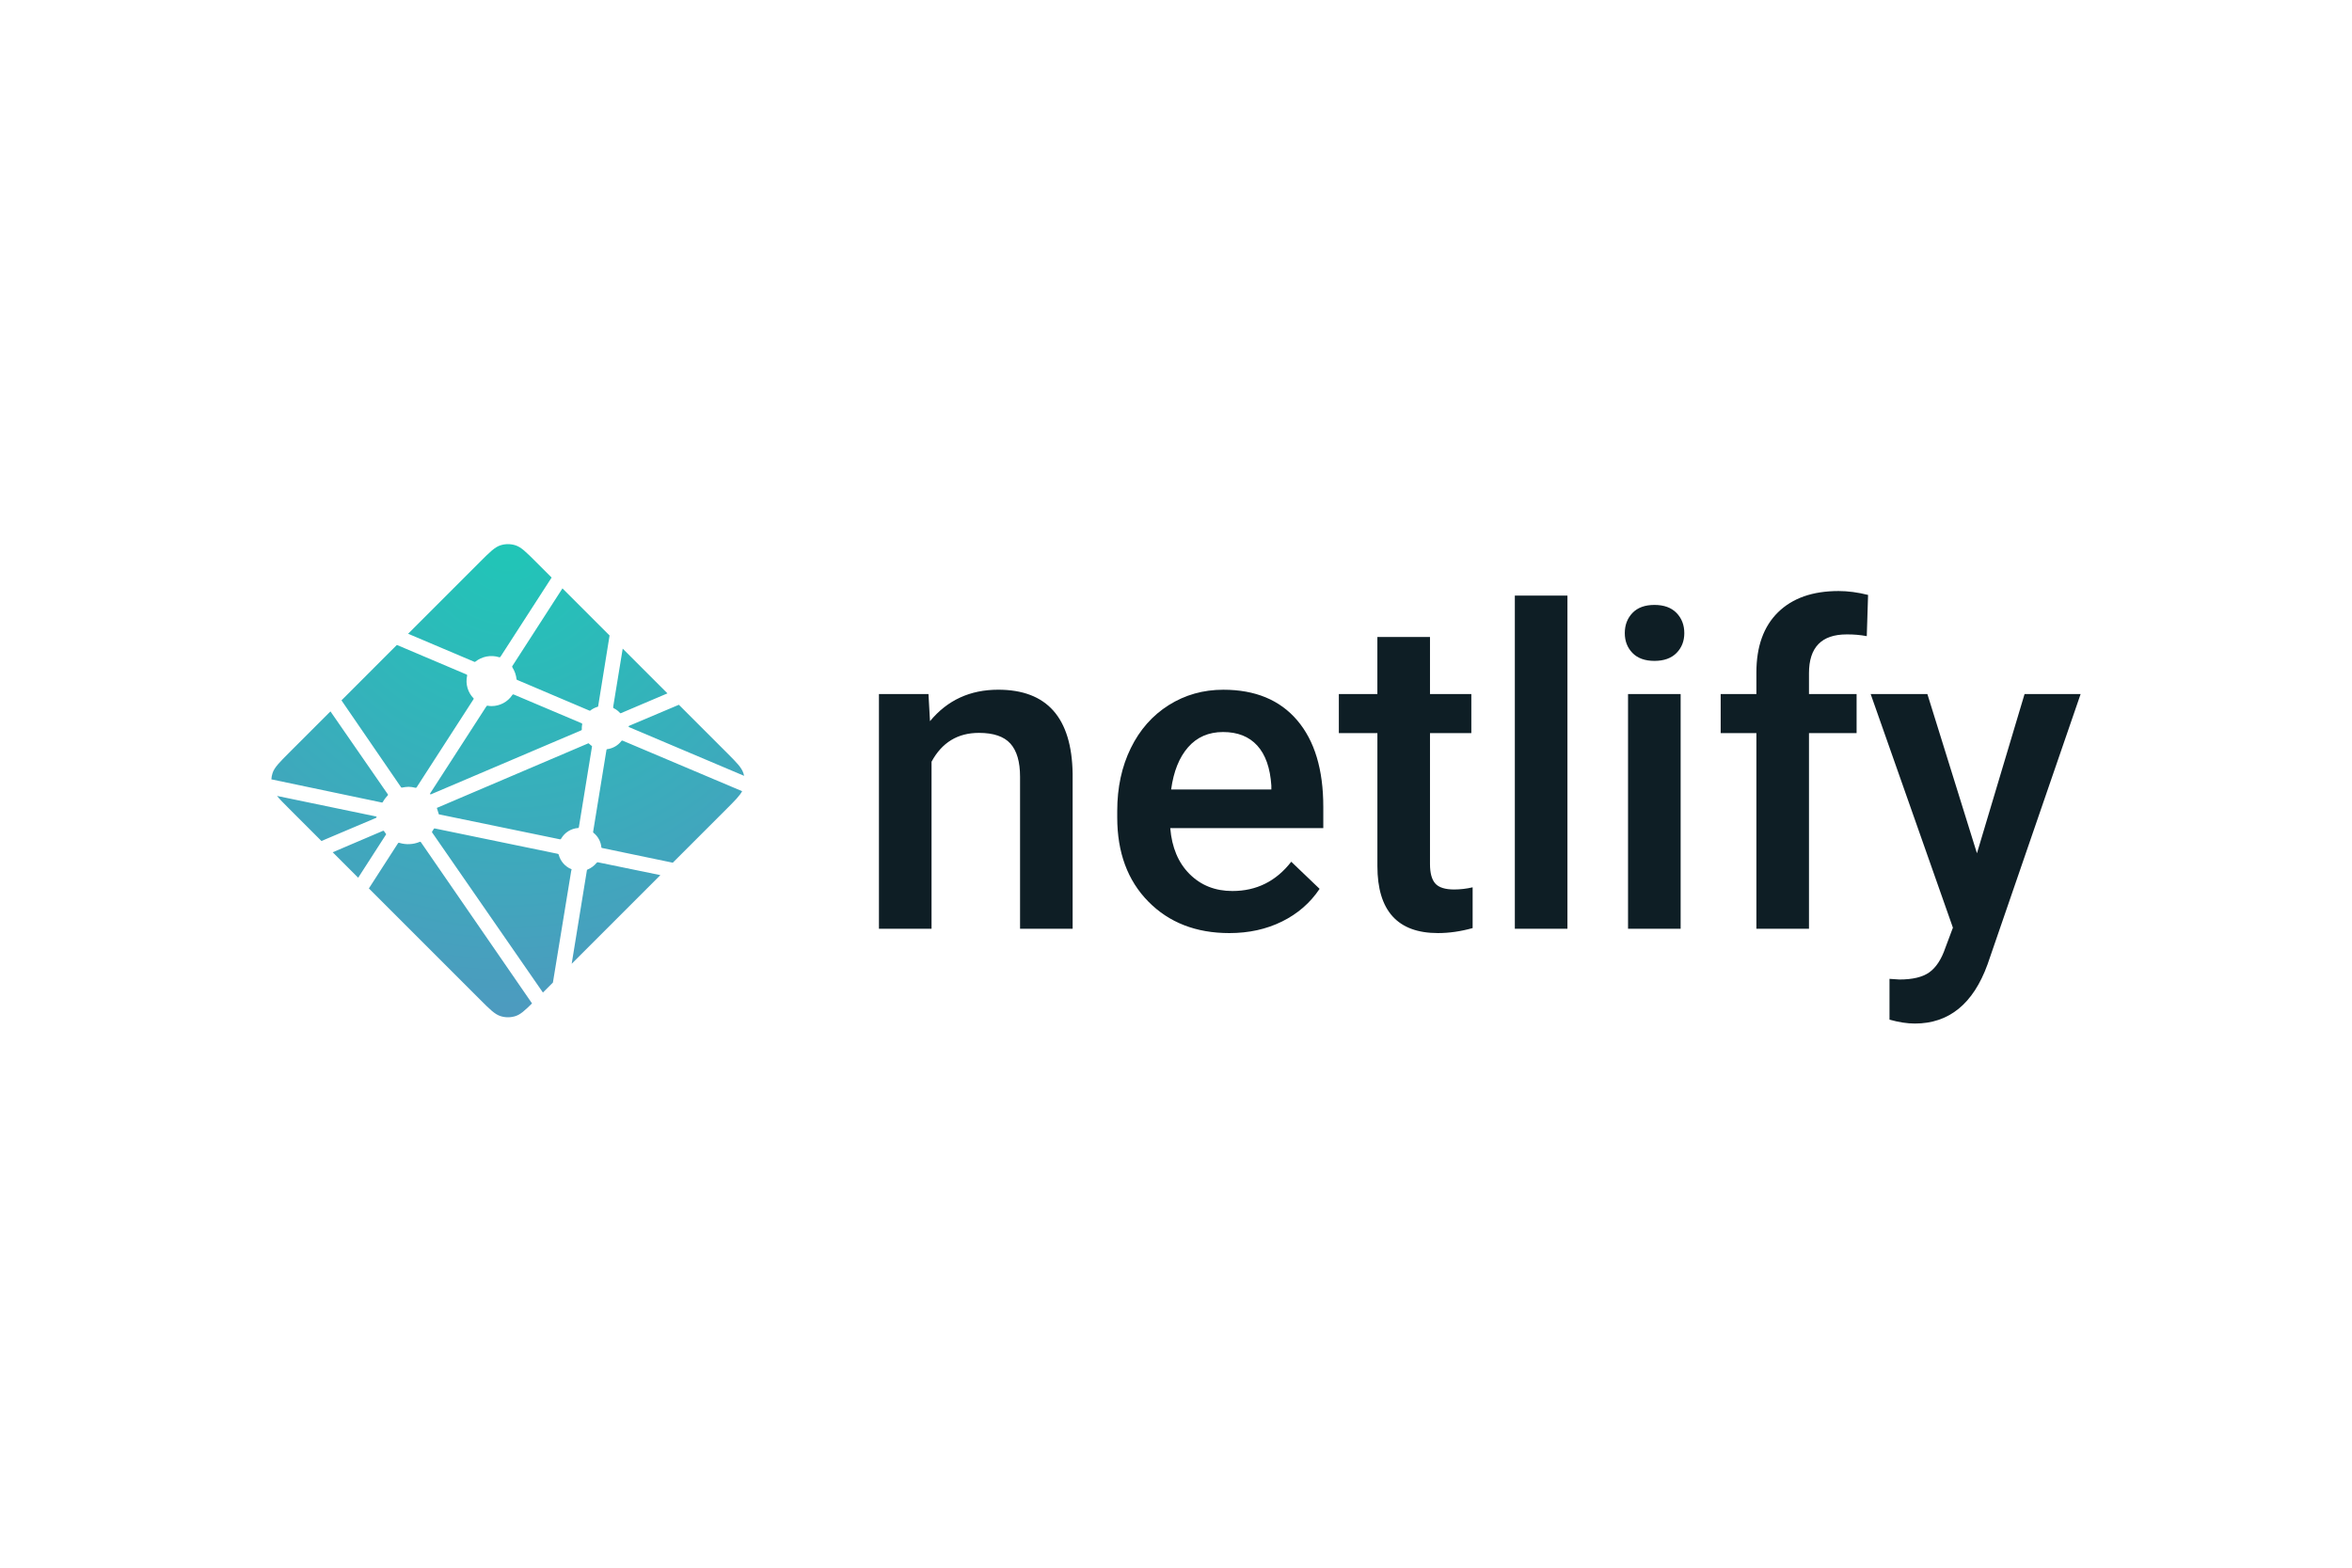
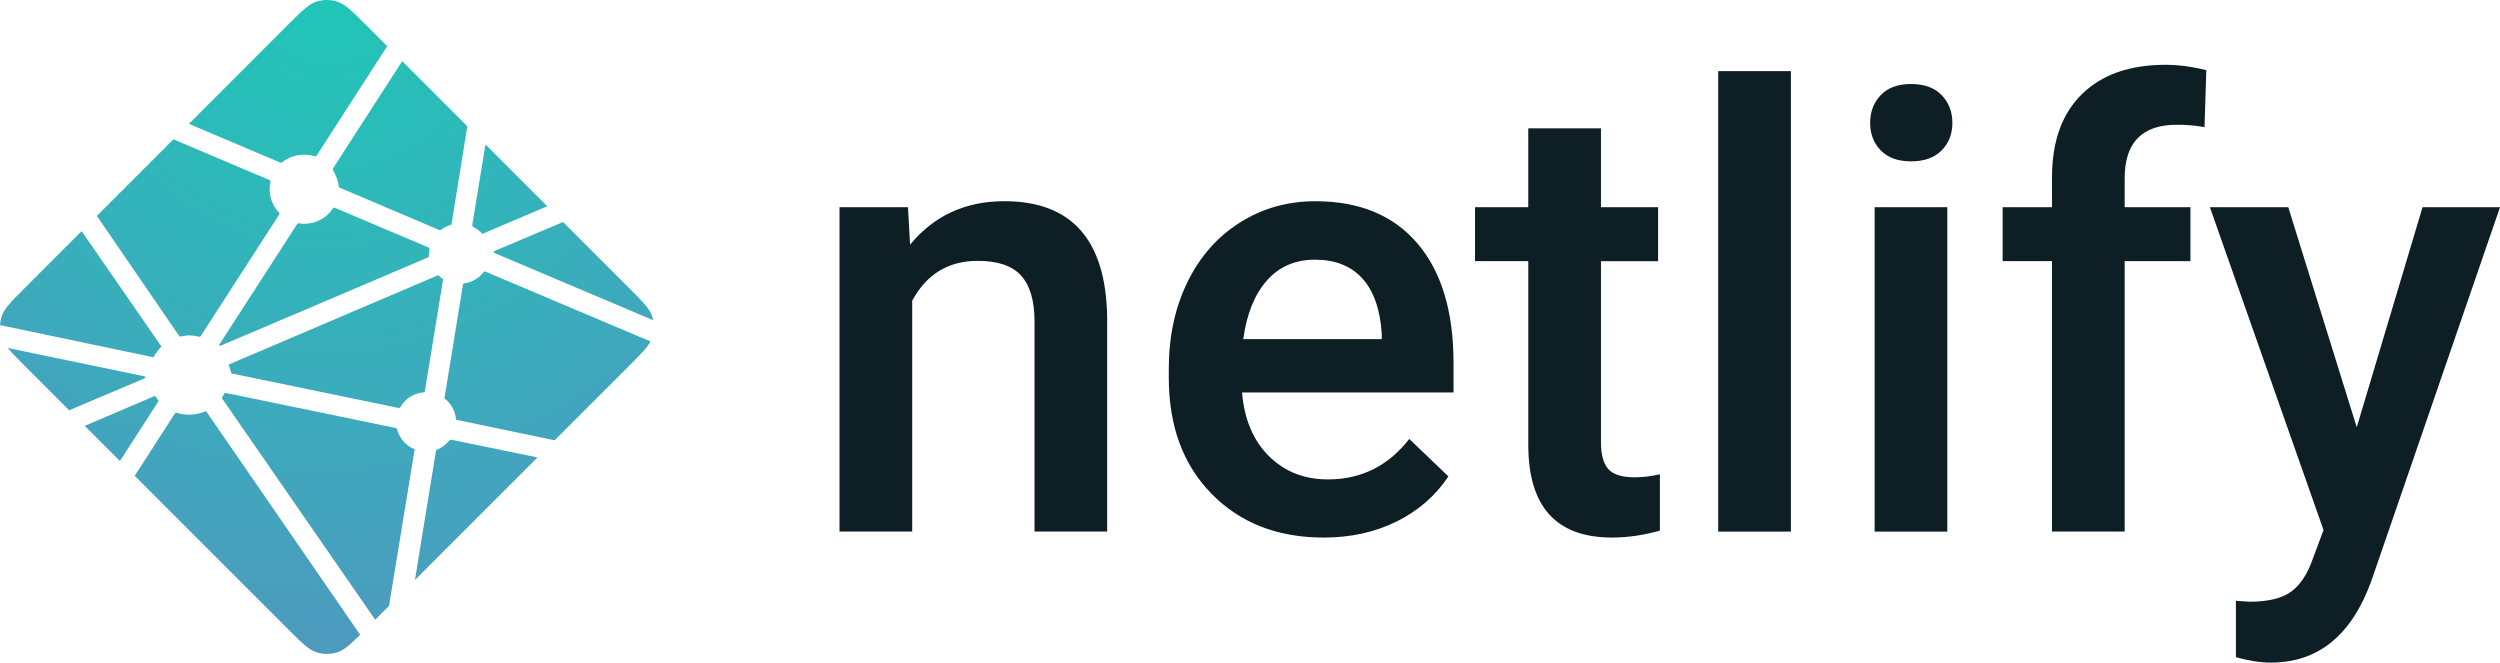
- <svg xmlns="http://www.w3.org/2000/svg" height="800" width="1200" viewBox="-21.989 -9.713 190.571 58.278">
-   <radialGradient gradientUnits="userSpaceOnUse" fy=".829" fx="19.992" cx="19.992" gradientTransform="scale(.99945 1.00055)" r="38.364" cy=".829" id="a">
+ <svg xmlns="http://www.w3.org/2000/svg" viewBox="38.03 181.458 400 106.013">
+   <radialGradient gradientUnits="userSpaceOnUse" cx="19.992" gradientTransform="scale(.99945 1.00055)" r="38.364" cy=".829" id="a">
    <stop stop-color="#20c6b7" offset="0" />
    <stop stop-color="#4d9abf" offset="1" />
  </radialGradient>
-   <g fill-rule="evenodd" fill="none">
+   <g fill-rule="evenodd" fill="none" transform="matrix(2.728643, 0, 0, 2.728643, 38.03014, 181.4582)">
    <path d="M53.241 12.149l.123 2.198c1.403-1.7 3.245-2.55 5.525-2.55 3.951 0 5.962 2.268 6.032 6.804v12.568h-4.26V18.847c0-1.207-.26-2.1-.78-2.681-.52-.58-1.371-.87-2.552-.87-1.719 0-3 .78-3.84 2.338v13.535h-4.262v-19.02h4.016zm24.378 19.372c-2.7 0-4.89-.852-6.567-2.557-1.678-1.705-2.517-3.976-2.517-6.812v-.527c0-1.898.365-3.595 1.096-5.089.73-1.494 1.757-2.657 3.078-3.49 1.321-.831 2.794-1.247 4.42-1.247 2.583 0 4.58.826 5.988 2.478 1.41 1.653 2.114 3.99 2.114 7.014v1.723h-12.4c.13 1.57.652 2.812 1.57 3.726.918.914 2.073 1.371 3.464 1.371 1.952 0 3.542-.79 4.77-2.373l2.297 2.198c-.76 1.136-1.774 2.018-3.042 2.645-1.269.627-2.692.94-4.27.94zm-.508-16.294c-1.17 0-2.113.41-2.832 1.23-.72.82-1.178 1.963-1.377 3.428h8.12v-.317c-.094-1.43-.474-2.51-1.14-3.243-.667-.732-1.59-1.098-2.771-1.098zm16.765-7.7v4.623h3.35v3.164h-3.35v10.617c0 .726.144 1.25.43 1.573.286.322.798.483 1.535.483a6.55 6.55 0 001.49-.176v3.305c-.97.27-1.905.404-2.806.404-3.273 0-4.91-1.81-4.91-5.431V15.313h-3.124v-3.164h3.122V7.526h4.261zm11.137 23.643h-4.262v-27h4.262zm9.172 0h-4.262V12.15h4.262zM109.66 7.21c0-.655.207-1.2.622-1.634.416-.433 1.009-.65 1.78-.65.772 0 1.368.217 1.79.65.42.434.63.979.63 1.635 0 .644-.21 1.18-.63 1.608-.422.428-1.018.642-1.79.642-.771 0-1.364-.214-1.78-.642-.415-.427-.622-.964-.622-1.608zm10.663 23.96V15.313h-2.894v-3.164h2.894v-1.74c0-2.11.584-3.738 1.753-4.887 1.17-1.148 2.806-1.722 4.91-1.722.749 0 1.544.105 2.386.316l-.105 3.34a8.375 8.375 0 00-1.631-.14c-2.035 0-3.052 1.048-3.052 3.146v1.687h3.858v3.164h-3.858v15.856h-4.261zm17.87-6.117l3.858-12.903h4.542l-7.54 21.903c-1.158 3.199-3.122 4.799-5.893 4.799-.62 0-1.304-.106-2.052-.317V35.23l.807.053c1.075 0 1.885-.196 2.429-.589.543-.392.973-1.051 1.289-1.977l.613-1.635-6.664-18.932h4.595z" fill="#0e1e25" />
    <path transform="translate(-.831 -.829)" d="M28.589 14.135l-.014-.006c-.008-.003-.016-.006-.023-.013a.11.11 0 01-.028-.093l.773-4.726 3.625 3.626-3.77 1.604a.083.083 0 01-.033.006h-.015a.104.104 0 01-.02-.017 1.716 1.716 0 00-.495-.381zm5.258-.288l3.876 3.876c.805.806 1.208 1.208 1.355 1.674.022.069.04.138.054.209l-9.263-3.923a.728.728 0 00-.015-.006c-.037-.015-.08-.032-.08-.07 0-.038.044-.056.081-.071l.012-.005zm5.127 7.003c-.2.376-.59.766-1.25 1.427l-4.37 4.369-5.652-1.177-.03-.006c-.05-.008-.103-.017-.103-.062a1.706 1.706 0 00-.655-1.193c-.023-.023-.017-.059-.01-.092 0-.005 0-.01.002-.014l1.063-6.526.004-.022c.006-.05.015-.108.06-.108a1.73 1.73 0 001.16-.665c.009-.01.015-.021.027-.027.032-.015.07 0 .103.014l9.65 4.082zm-6.625 6.801l-7.186 7.186 1.23-7.56.002-.01c.001-.01.003-.02.006-.029.01-.024.036-.034.061-.044l.012-.005a1.85 1.85 0 00.695-.517c.024-.028.053-.055.09-.06a.09.09 0 01.029 0l5.06 1.04zm-8.707 8.707l-.81.81-8.955-12.942a.424.424 0 00-.01-.014c-.014-.019-.029-.038-.026-.06 0-.016.011-.03.022-.042l.01-.013c.027-.04.05-.08.075-.123l.02-.035.003-.003c.014-.024.027-.047.051-.06.021-.01.05-.006.073-.001l9.921 2.046a.164.164 0 01.076.033c.013.013.016.027.019.043a1.757 1.757 0 001.028 1.175c.028.014.016.045.003.078a.238.238 0 00-.015.045c-.125.76-1.197 7.298-1.485 9.063zm-1.692 1.691c-.597.591-.949.904-1.347 1.03a2 2 0 01-1.206 0c-.466-.148-.869-.55-1.674-1.356L8.73 28.73l2.349-3.643c.011-.018.022-.034.04-.047.025-.018.061-.01.091 0a2.434 2.434 0 001.638-.083c.027-.01.054-.017.075.002a.19.19 0 01.028.032L21.95 38.05zM7.863 27.863L5.8 25.8l4.074-1.738a.084.084 0 01.033-.007c.034 0 .054.034.072.065a2.91 2.91 0 00.13.184l.013.016c.012.017.004.034-.008.05l-2.25 3.493zm-2.976-2.976l-2.61-2.61c-.444-.444-.766-.766-.99-1.043l7.936 1.646a.84.84 0 00.03.005c.049.008.103.017.103.063 0 .05-.059.073-.109.092l-.023.01zM.831 19.892a2 2 0 01.09-.495c.148-.466.55-.868 1.356-1.674l3.34-3.34a2175.525 2175.525 0 004.626 6.687c.027.036.057.076.026.106-.146.161-.292.337-.395.528a.16.16 0 01-.05.062c-.013.008-.027.005-.042.002H9.78L.831 19.891zm5.68-6.403L11 8.998c.423.185 1.96.834 3.333 1.414 1.04.44 1.988.84 2.286.97.03.012.057.024.07.054.008.018.004.041 0 .06a2.003 2.003 0 00.523 1.828c.03.03 0 .073-.026.11l-.014.021-4.56 7.063c-.012.02-.023.037-.043.05-.024.015-.058.008-.086.001a2.274 2.274 0 00-.543-.074c-.164 0-.342.03-.522.063h-.001c-.02.003-.038.007-.054-.005a.21.21 0 01-.045-.051L6.51 13.489zm5.398-5.398l5.814-5.814c.805-.805 1.208-1.208 1.674-1.355a2 2 0 011.206 0c.466.147.869.55 1.674 1.355l1.26 1.26-4.135 6.404a.155.155 0 01-.041.048c-.025.017-.06.01-.09 0a2.097 2.097 0 00-1.92.37c-.027.028-.067.012-.101-.003-.54-.235-4.74-2.01-5.341-2.265zm12.506-3.676l3.818 3.818-.92 5.698v.015a.135.135 0 01-.008.038c-.01.02-.03.024-.05.03a1.83 1.83 0 00-.548.273.154.154 0 00-.02.017c-.011.012-.022.023-.04.025a.114.114 0 01-.043-.007l-5.818-2.472-.011-.005c-.037-.015-.081-.033-.081-.071a2.198 2.198 0 00-.31-.915c-.028-.046-.059-.094-.035-.141zm-3.932 8.606l5.454 2.31c.03.014.063.027.076.058a.106.106 0 010 .057c-.016.08-.03.171-.03.263v.153c0 .038-.039.054-.075.069l-.011.004c-.864.369-12.13 5.173-12.147 5.173-.017 0-.035 0-.052-.017-.03-.03 0-.072.027-.11a.76.76 0 00.014-.02l4.482-6.94.008-.012c.026-.042.056-.089.104-.089l.045.007c.102.014.192.027.283.027.68 0 1.31-.331 1.69-.897a.16.16 0 01.034-.04c.027-.02.067-.01.098.004zm-6.246 9.185l12.28-5.237s.018 0 .035.017c.067.067.124.112.179.154l.027.017c.025.014.05.03.052.056 0 .01 0 .016-.002.025L25.756 23.7l-.004.026c-.007.05-.014.107-.061.107a1.729 1.729 0 00-1.373.847l-.005.008c-.014.023-.027.045-.05.057-.021.01-.048.006-.07.001l-9.793-2.02c-.01-.002-.152-.519-.163-.52z" fill-rule="nonzero" fill="url(#a)" />
  </g>
</svg>
